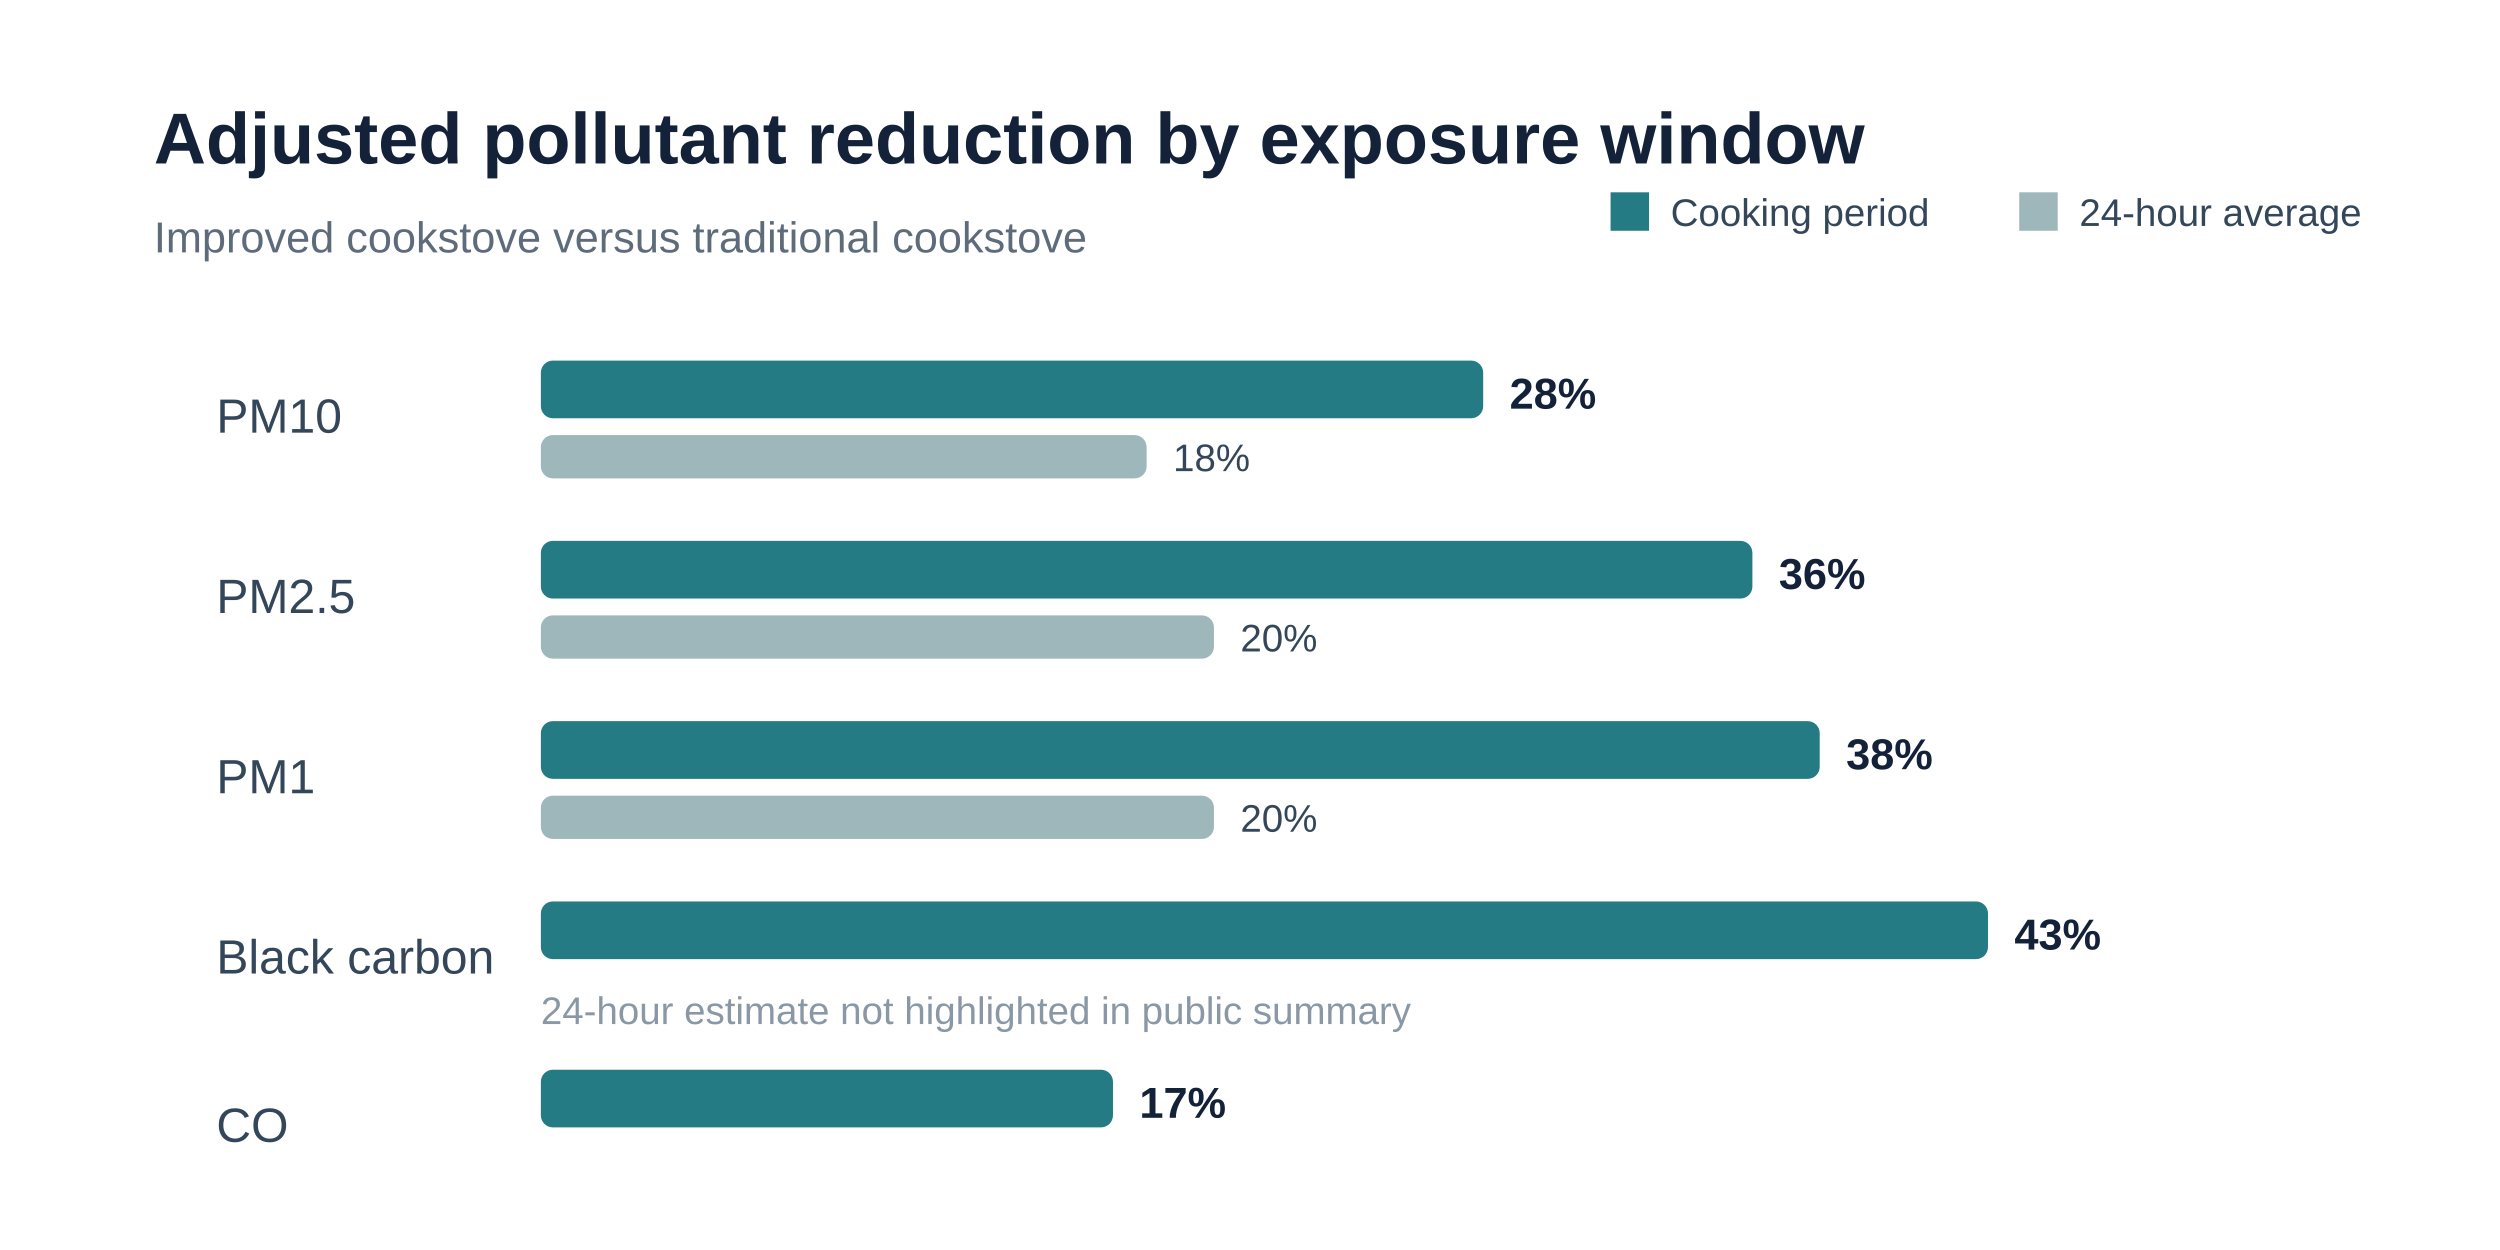
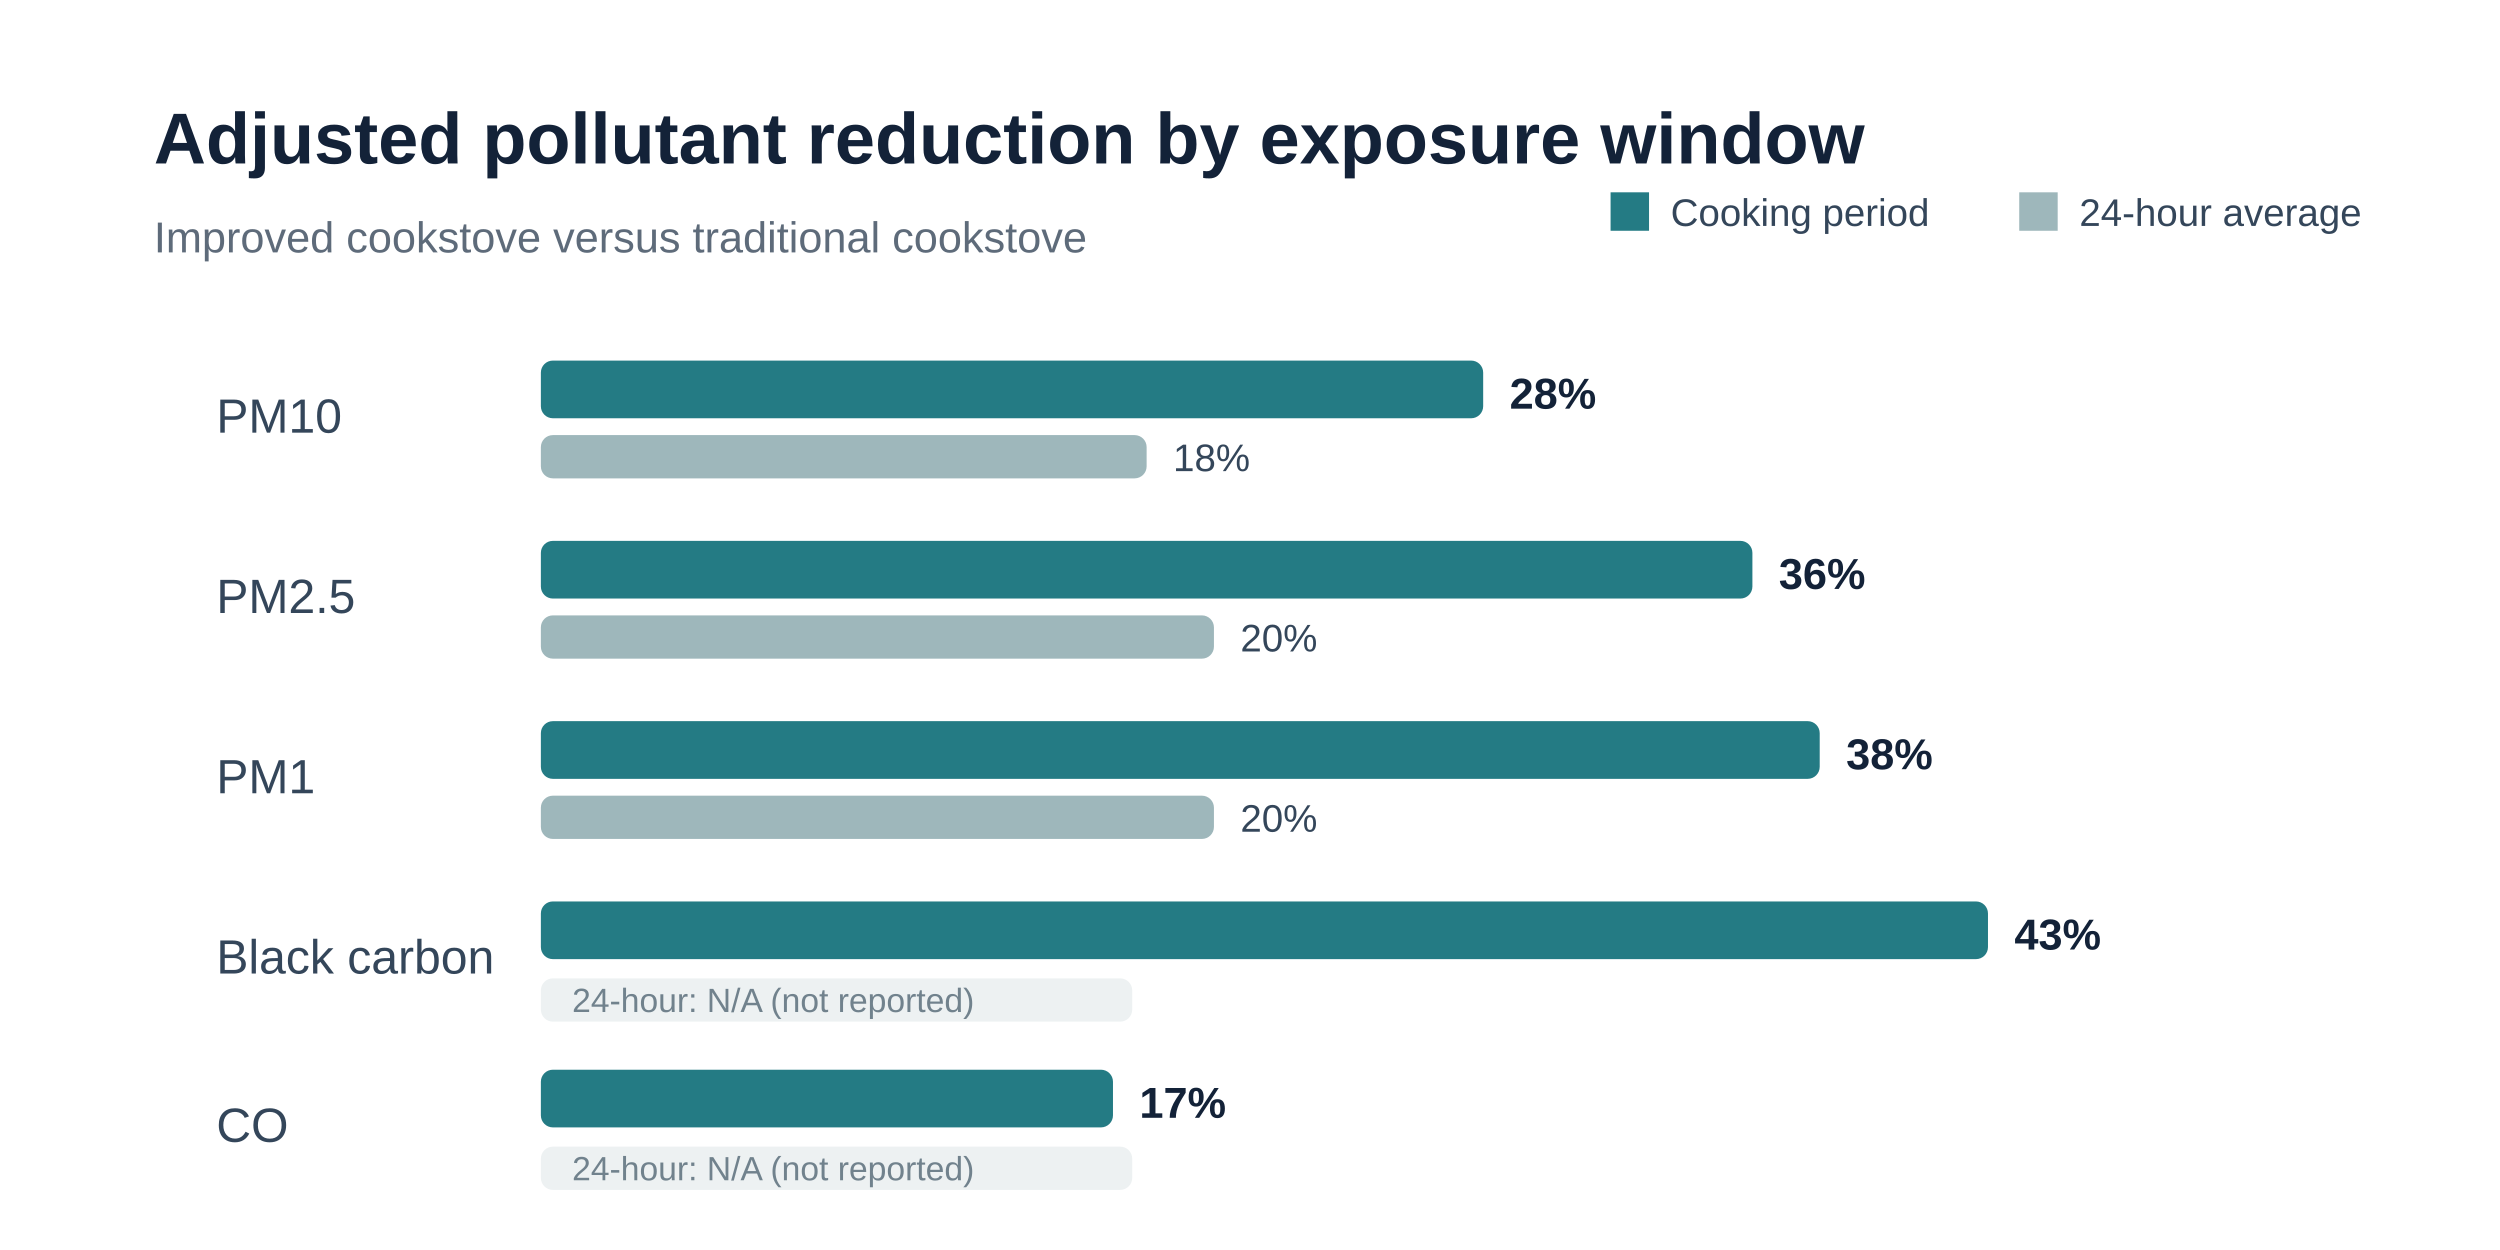
<svg xmlns="http://www.w3.org/2000/svg" width="1040" height="520" viewBox="0 0 1040 520" role="img" aria-labelledby="title desc">
  <rect width="1040" height="520" fill="#fff" />
  <text x="64" y="68" fill="#132238" font-family="Arial,sans-serif" font-size="30" font-weight="700">Adjusted pollutant reduction by exposure window</text>
  <text x="64" y="105" fill="#5e6b7a" font-family="Arial,sans-serif" font-size="18">Improved cookstove versus traditional cookstove</text>
  <g font-family="Arial,sans-serif" font-size="16" fill="#34465a">
    <rect x="670" y="80" width="16" height="16" fill="#247b84" />
    <text x="695" y="94">Cooking period</text>
    <rect x="840" y="80" width="16" height="16" fill="#9eb7bb" />
    <text x="865" y="94">24-hour average</text>
  </g>
  <g font-family="Arial,sans-serif">
    <text x="90" y="180" fill="#34465a" font-size="20">PM10</text>
    <rect x="225" y="150" width="392" height="24" rx="5" fill="#247b84" />
    <text x="628" y="170" fill="#132238" font-size="18" font-weight="700">28%</text>
    <rect x="225" y="181" width="252" height="18" rx="5" fill="#9eb7bb" />
    <text x="488" y="196" fill="#34465a" font-size="16">18%</text>
    <text x="90" y="255" fill="#34465a" font-size="20">PM2.5</text>
    <rect x="225" y="225" width="504" height="24" rx="5" fill="#247b84" />
    <text x="740" y="245" fill="#132238" font-size="18" font-weight="700">36%</text>
    <rect x="225" y="256" width="280" height="18" rx="5" fill="#9eb7bb" />
    <text x="516" y="271" fill="#34465a" font-size="16">20%</text>
    <text x="90" y="330" fill="#34465a" font-size="20">PM1</text>
    <rect x="225" y="300" width="532" height="24" rx="5" fill="#247b84" />
    <text x="768" y="320" fill="#132238" font-size="18" font-weight="700">38%</text>
    <rect x="225" y="331" width="280" height="18" rx="5" fill="#9eb7bb" />
    <text x="516" y="346" fill="#34465a" font-size="16">20%</text>
    <text x="90" y="405" fill="#34465a" font-size="20">Black carbon</text>
    <rect x="225" y="375" width="602" height="24" rx="5" fill="#247b84" />
    <text x="838" y="395" fill="#132238" font-size="18" font-weight="700">43%</text>
-     <text x="225" y="426" fill="#8a98a6" font-size="16">24-hour estimate not highlighted in public summary</text>
+     <rect x="225" y="407" width="246" height="18" rx="5" fill="#edf1f2" />
+     <text x="238" y="421" fill="#71828d" font-size="14">24-hour: N/A (not reported)</text>
    <text x="90" y="475" fill="#34465a" font-size="20">CO</text>
    <rect x="225" y="445" width="238" height="24" rx="5" fill="#247b84" />
    <text x="474" y="465" fill="#132238" font-size="18" font-weight="700">17%</text>
+     <rect x="225" y="477" width="246" height="18" rx="5" fill="#edf1f2" />
+     <text x="238" y="491" fill="#71828d" font-size="14">24-hour: N/A (not reported)</text>
  </g>
</svg>
